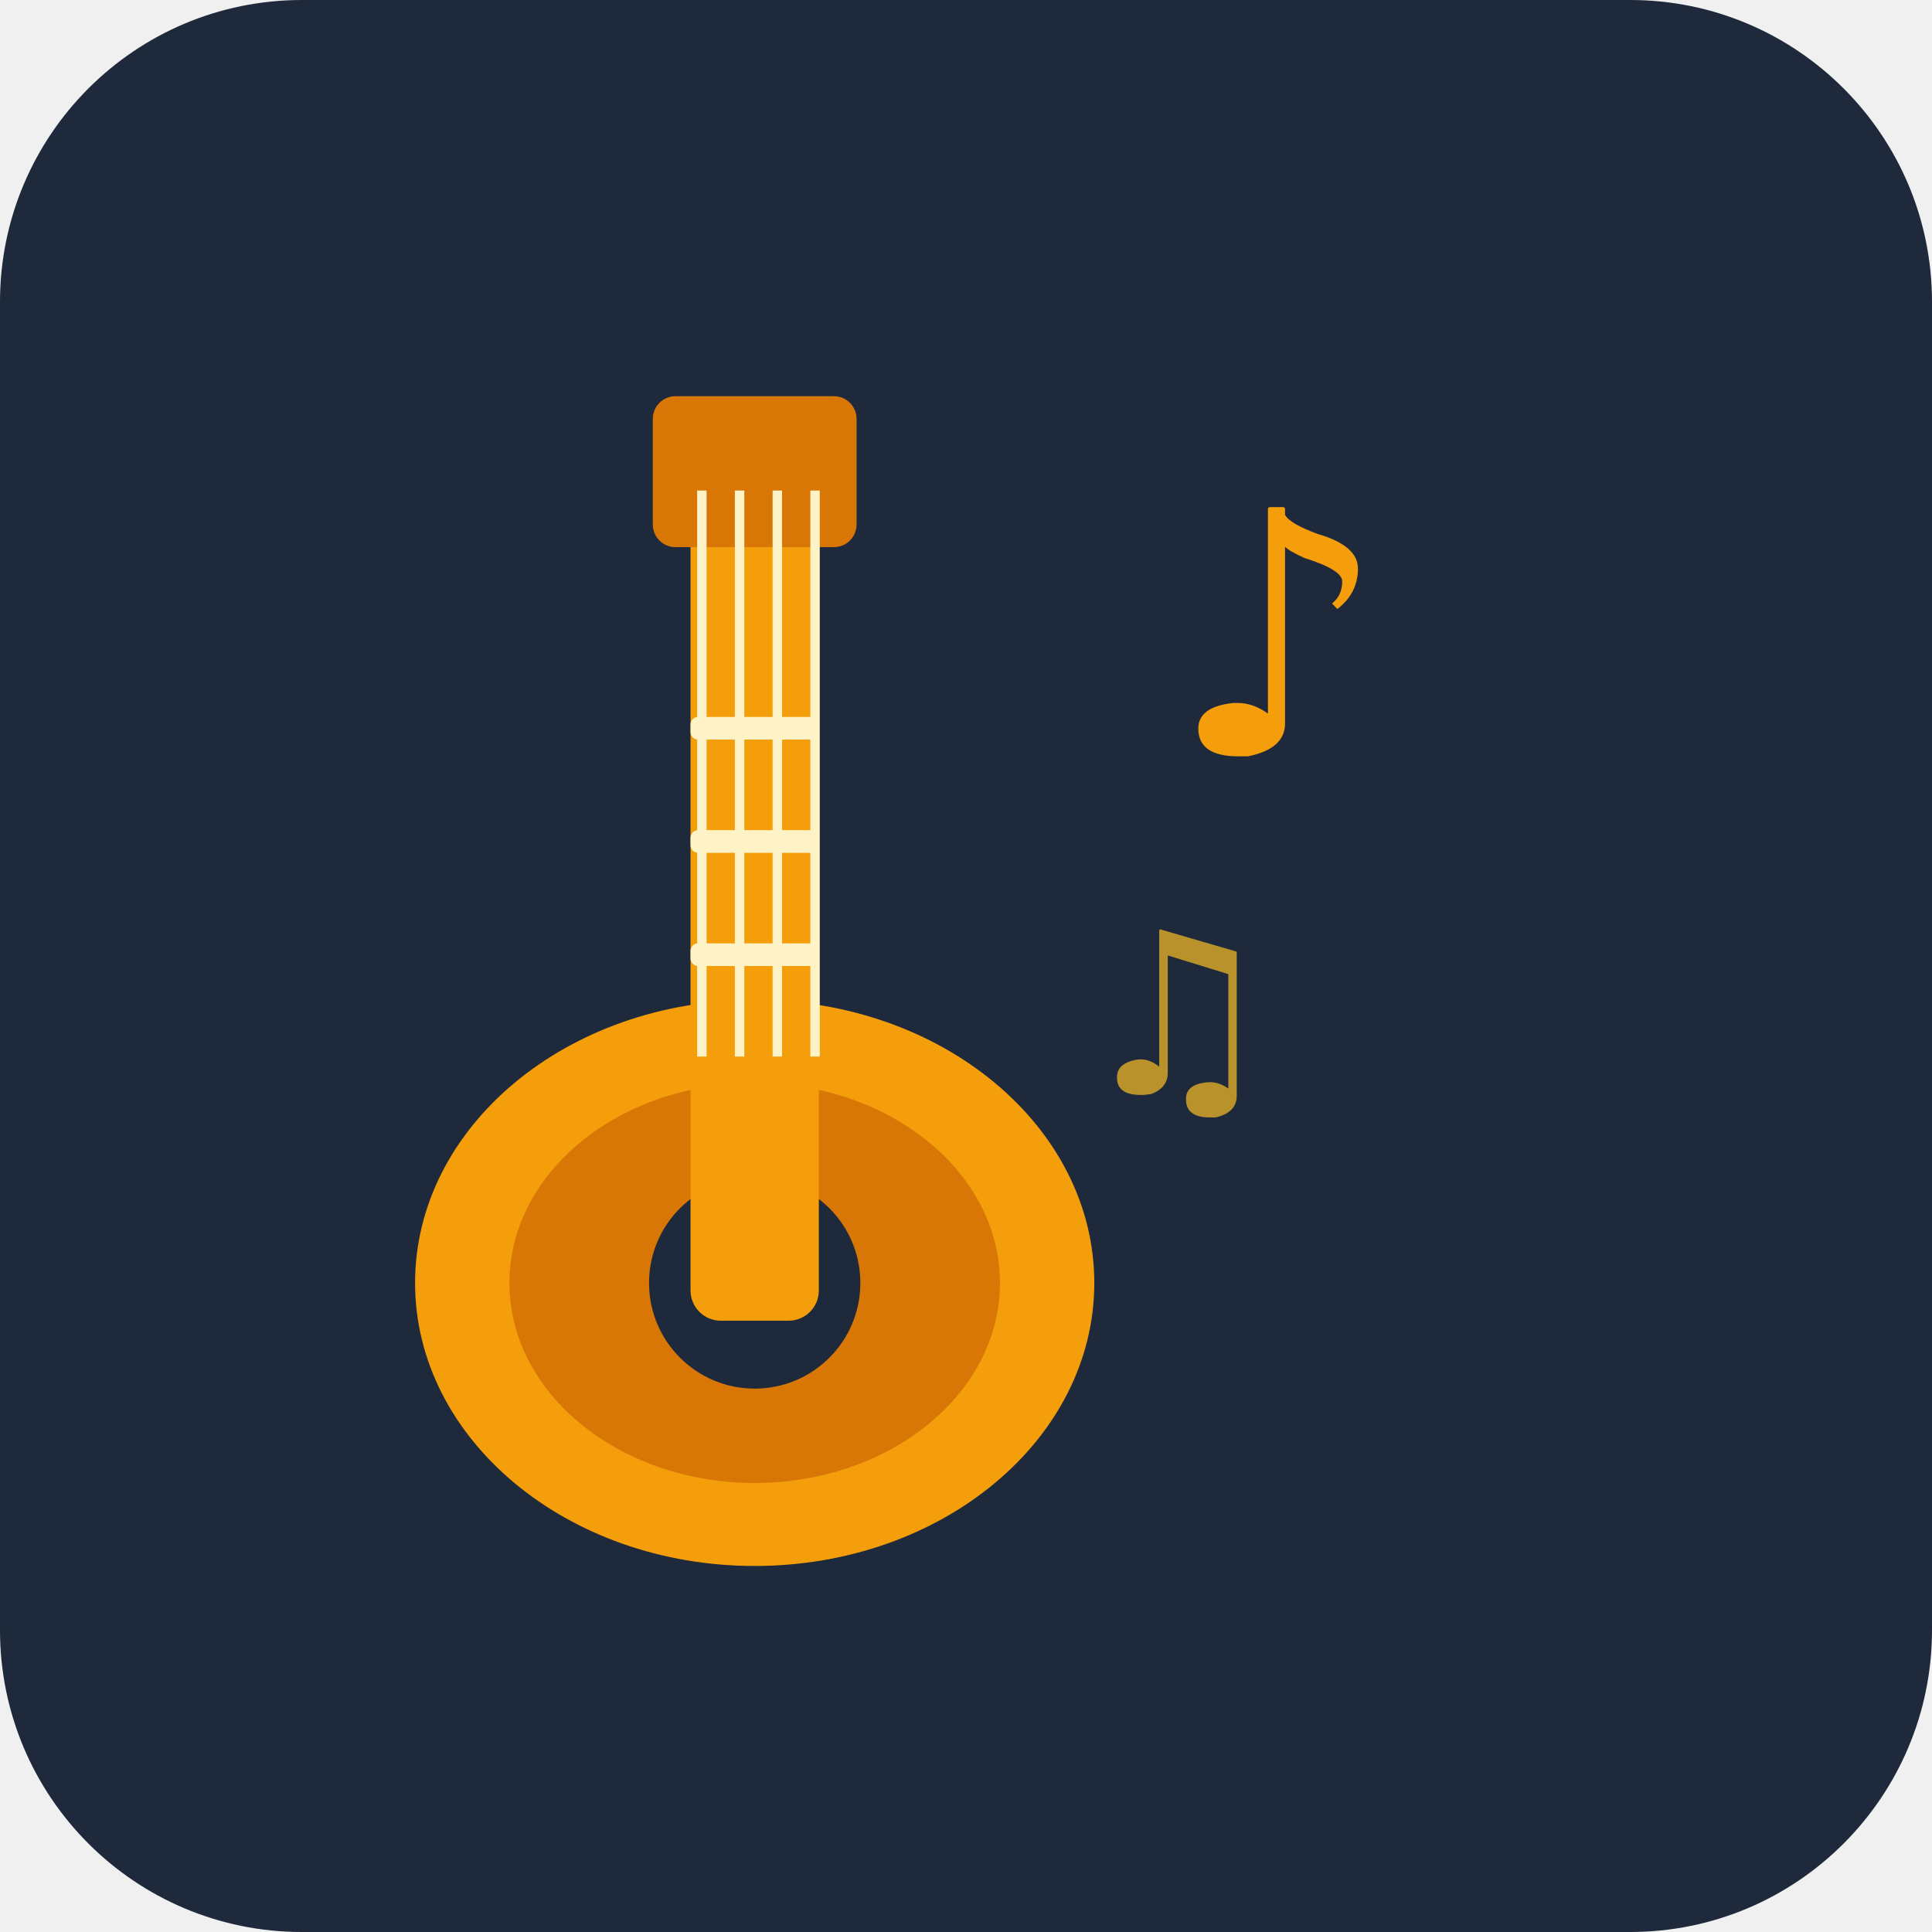
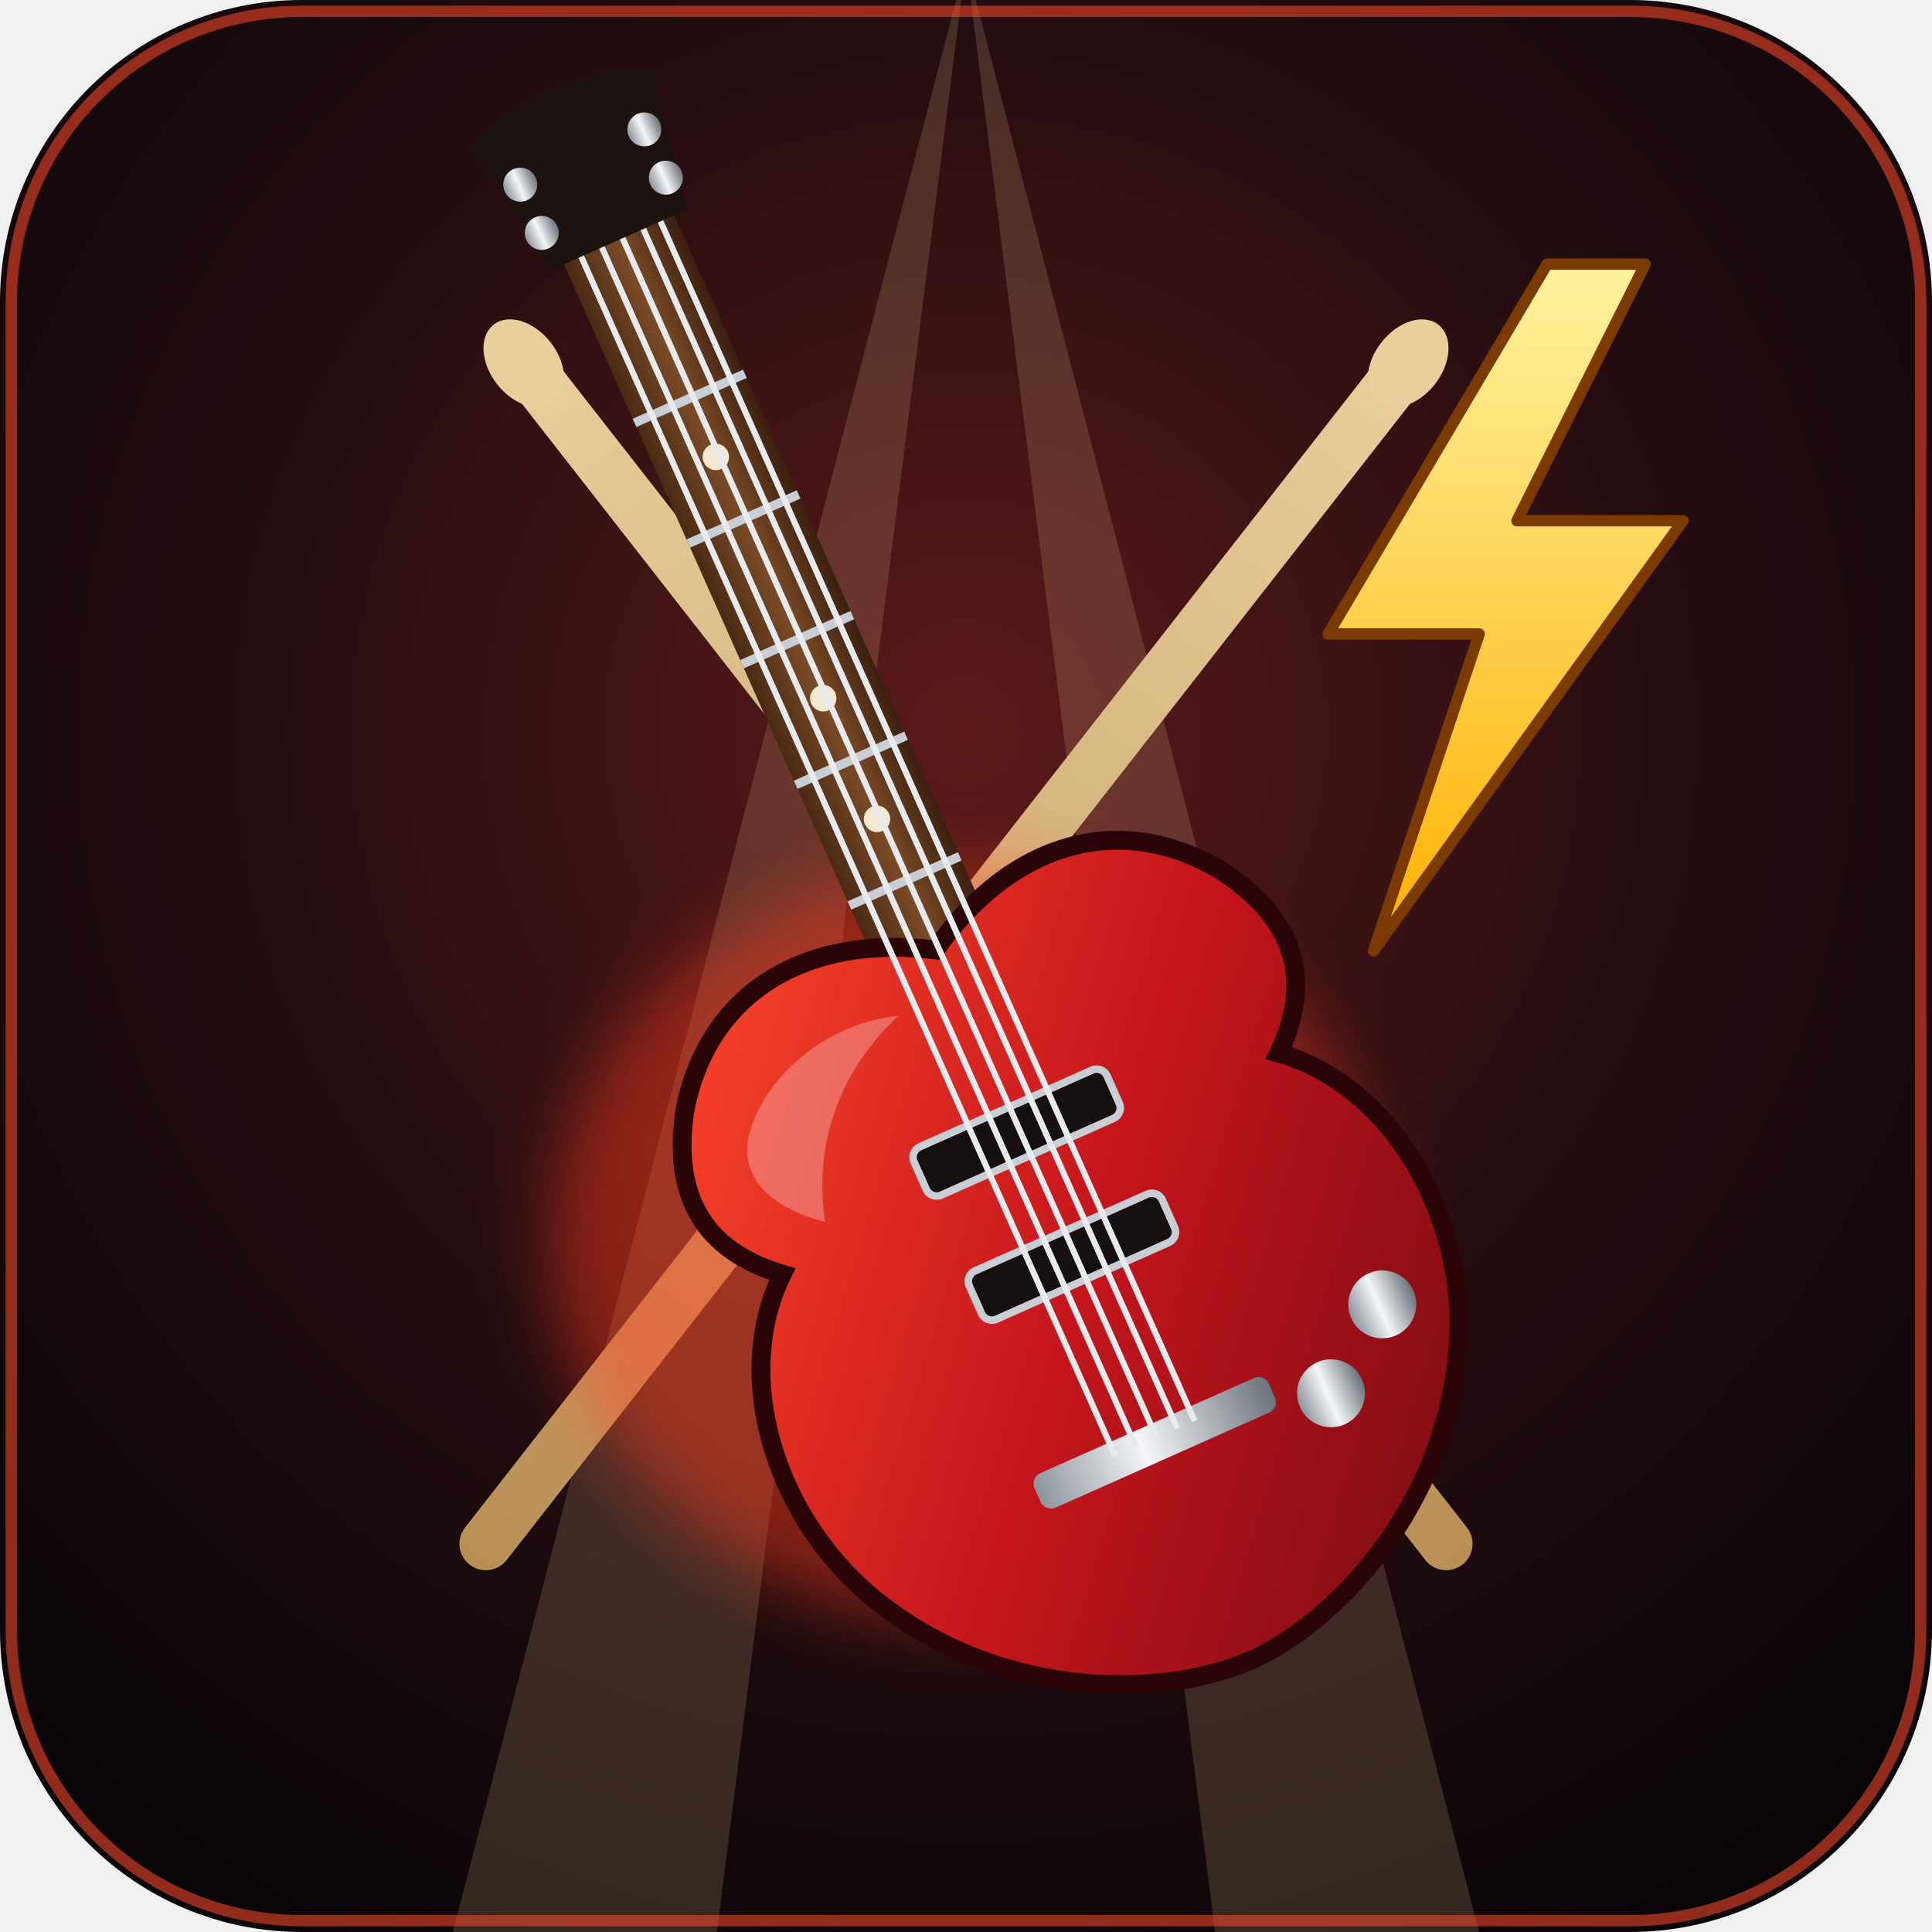
<svg xmlns="http://www.w3.org/2000/svg" viewBox="0 0 512 512" width="512" height="512">
-   <rect width="512" height="512" rx="80" fill="#1e293b" />
-   <ellipse cx="200" cy="340" rx="90" ry="75" fill="#f59e0b" />
-   <ellipse cx="200" cy="340" rx="65" ry="53" fill="#d97706" />
-   <circle cx="200" cy="340" r="28" fill="#1e293b" />
-   <rect x="183" y="130" width="34" height="220" rx="8" fill="#f59e0b" />
-   <rect x="173" y="105" width="54" height="40" rx="6" fill="#d97706" />
-   <line x1="186" y1="130" x2="186" y2="280" stroke="#fef3c7" stroke-width="2.5" />
-   <line x1="196" y1="130" x2="196" y2="280" stroke="#fef3c7" stroke-width="2.5" />
-   <line x1="206" y1="130" x2="206" y2="280" stroke="#fef3c7" stroke-width="2.5" />
-   <line x1="216" y1="130" x2="216" y2="280" stroke="#fef3c7" stroke-width="2.5" />
-   <rect x="183" y="190" width="34" height="6" rx="2" fill="#fef3c7" />
-   <rect x="183" y="220" width="34" height="6" rx="2" fill="#fef3c7" />
-   <rect x="183" y="250" width="34" height="6" rx="2" fill="#fef3c7" />
-   <text x="310" y="200" font-size="90" fill="#f59e0b" font-family="serif">♪</text>
-   <text x="285" y="290" font-size="60" fill="#fbbf24" font-family="serif" opacity="0.7">♫</text>
+   <defs>
+     <radialGradient id="stage" cx="50%" cy="38%" r="70%">
+       <stop offset="0" stop-color="#5b1a1a" />
+       <stop offset="0.55" stop-color="#220c10" />
+       <stop offset="1" stop-color="#0a0608" />
+     </radialGradient>
+     <linearGradient id="body" x1="0" y1="0" x2="1" y2="1">
+       <stop offset="0" stop-color="#ff4a2b" />
+       <stop offset="0.5" stop-color="#c4151c" />
+       <stop offset="1" stop-color="#6d0a12" />
+     </linearGradient>
+     <linearGradient id="chrome" x1="0" y1="0" x2="1" y2="0">
+       <stop offset="0" stop-color="#8d949c" />
+       <stop offset="0.45" stop-color="#f4f6f8" />
+       <stop offset="1" stop-color="#6b727a" />
+     </linearGradient>
+     <linearGradient id="neck" x1="0" y1="0" x2="1" y2="0">
+       <stop offset="0" stop-color="#4a2a14" />
+       <stop offset="0.5" stop-color="#7a4a26" />
+       <stop offset="1" stop-color="#3b2010" />
+     </linearGradient>
+     <linearGradient id="stick" x1="0" y1="0" x2="0" y2="1">
+       <stop offset="0" stop-color="#e9cf9c" />
+       <stop offset="1" stop-color="#b98f55" />
+     </linearGradient>
+     <linearGradient id="bolt" x1="0" y1="0" x2="0" y2="1">
+       <stop offset="0" stop-color="#fff3a0" />
+       <stop offset="1" stop-color="#ffb000" />
+     </linearGradient>
+     <filter id="glow" x="-30%" y="-30%" width="160%" height="160%">
+       <feGaussianBlur stdDeviation="9" />
+     </filter>
+   </defs>
+   <rect width="512" height="512" rx="80" fill="url(#stage)" />
+   <g opacity="0.16" fill="#ffd9a0">
+     <polygon points="256,-10 120,512 190,512" />
+     <polygon points="256,-10 322,512 392,512" />
+   </g>
+   <g transform="rotate(38 256 256)">
+     <rect x="243" y="52" width="14" height="410" rx="7" fill="url(#stick)" />
+     <ellipse cx="250" cy="58" rx="9" ry="13" fill="#e9cf9c" />
+   </g>
+   <g transform="rotate(-38 256 256)">
+     <rect x="255" y="52" width="14" height="410" rx="7" fill="url(#stick)" />
+     <ellipse cx="262" cy="58" rx="9" ry="13" fill="#e9cf9c" />
+   </g>
+   <ellipse cx="256" cy="330" rx="110" ry="100" fill="#ff3b1f" opacity="0.45" filter="url(#glow)" />
+   <g transform="rotate(-24 256 270)">
+     <rect x="240" y="40" width="32" height="250" rx="4" fill="url(#neck)" />
+     <g stroke="#c9ced4" stroke-width="2.4">
+       <line x1="240" y1="90" x2="272" y2="90" />
+       <line x1="240" y1="125" x2="272" y2="125" />
+       <line x1="240" y1="160" x2="272" y2="160" />
+       <line x1="240" y1="195" x2="272" y2="195" />
+       <line x1="240" y1="230" x2="272" y2="230" />
+     </g>
+     <g fill="#f3e9d2">
+       <circle cx="256" cy="107" r="3.5" />
+       <circle cx="256" cy="177" r="3.5" />
+       <circle cx="256" cy="212" r="3.5" />
+     </g>
+     <path d="M236 44 L276 44 L282 6 Q256 -6 230 6 Z" fill="#1c1210" />
+     <g fill="url(#chrome)">
+       <circle cx="238" cy="20" r="4.5" />
+       <circle cx="238" cy="34" r="4.5" />
+       <circle cx="274" cy="20" r="4.5" />
+       <circle cx="274" cy="34" r="4.5" />
+     </g>
+     <path d="M256 250              C226 232 196 236 178 262              C164 284 170 300 184 312              C160 332 156 372 172 402              C192 440 232 456 256 456              C280 456 320 440 340 402              C356 372 352 332 328 312              C342 300 348 284 334 262              C316 236 286 232 256 250 Z" fill="url(#body)" stroke="#2a0508" stroke-width="5" />
+     <path d="M190 276 C200 262 222 256 240 262 C222 268 206 282 200 304 C190 296 184 286 190 276 Z" fill="#fff" opacity="0.28" />
+     <rect x="228" y="296" width="56" height="14" rx="3" fill="#15100f" stroke="#c9ced4" stroke-width="2" />
+     <rect x="228" y="332" width="56" height="14" rx="3" fill="#15100f" stroke="#c9ced4" stroke-width="2" />
+     <rect x="222" y="388" width="68" height="10" rx="3" fill="url(#chrome)" />
+     <circle cx="304" cy="400" r="9" fill="url(#chrome)" />
+     <circle cx="326" cy="384" r="9" fill="url(#chrome)" />
+     <g stroke="#e8ebee" stroke-width="1.6">
+       <line x1="245" y1="44" x2="245" y2="392" />
+       <line x1="251" y1="44" x2="251" y2="392" />
+       <line x1="257" y1="44" x2="257" y2="392" />
+       <line x1="263" y1="44" x2="263" y2="392" />
+       <line x1="268" y1="44" x2="268" y2="392" />
+     </g>
+   </g>
+   <path d="M410 70 L352 168 L392 168 L364 252 L446 138 L402 138 L436 70 Z" fill="url(#bolt)" stroke="#7a3a00" stroke-width="3" stroke-linejoin="round" />
+   <rect x="3" y="3" width="506" height="506" rx="77" fill="none" stroke="#ff4a2b" stroke-opacity="0.55" stroke-width="3" />
</svg>
